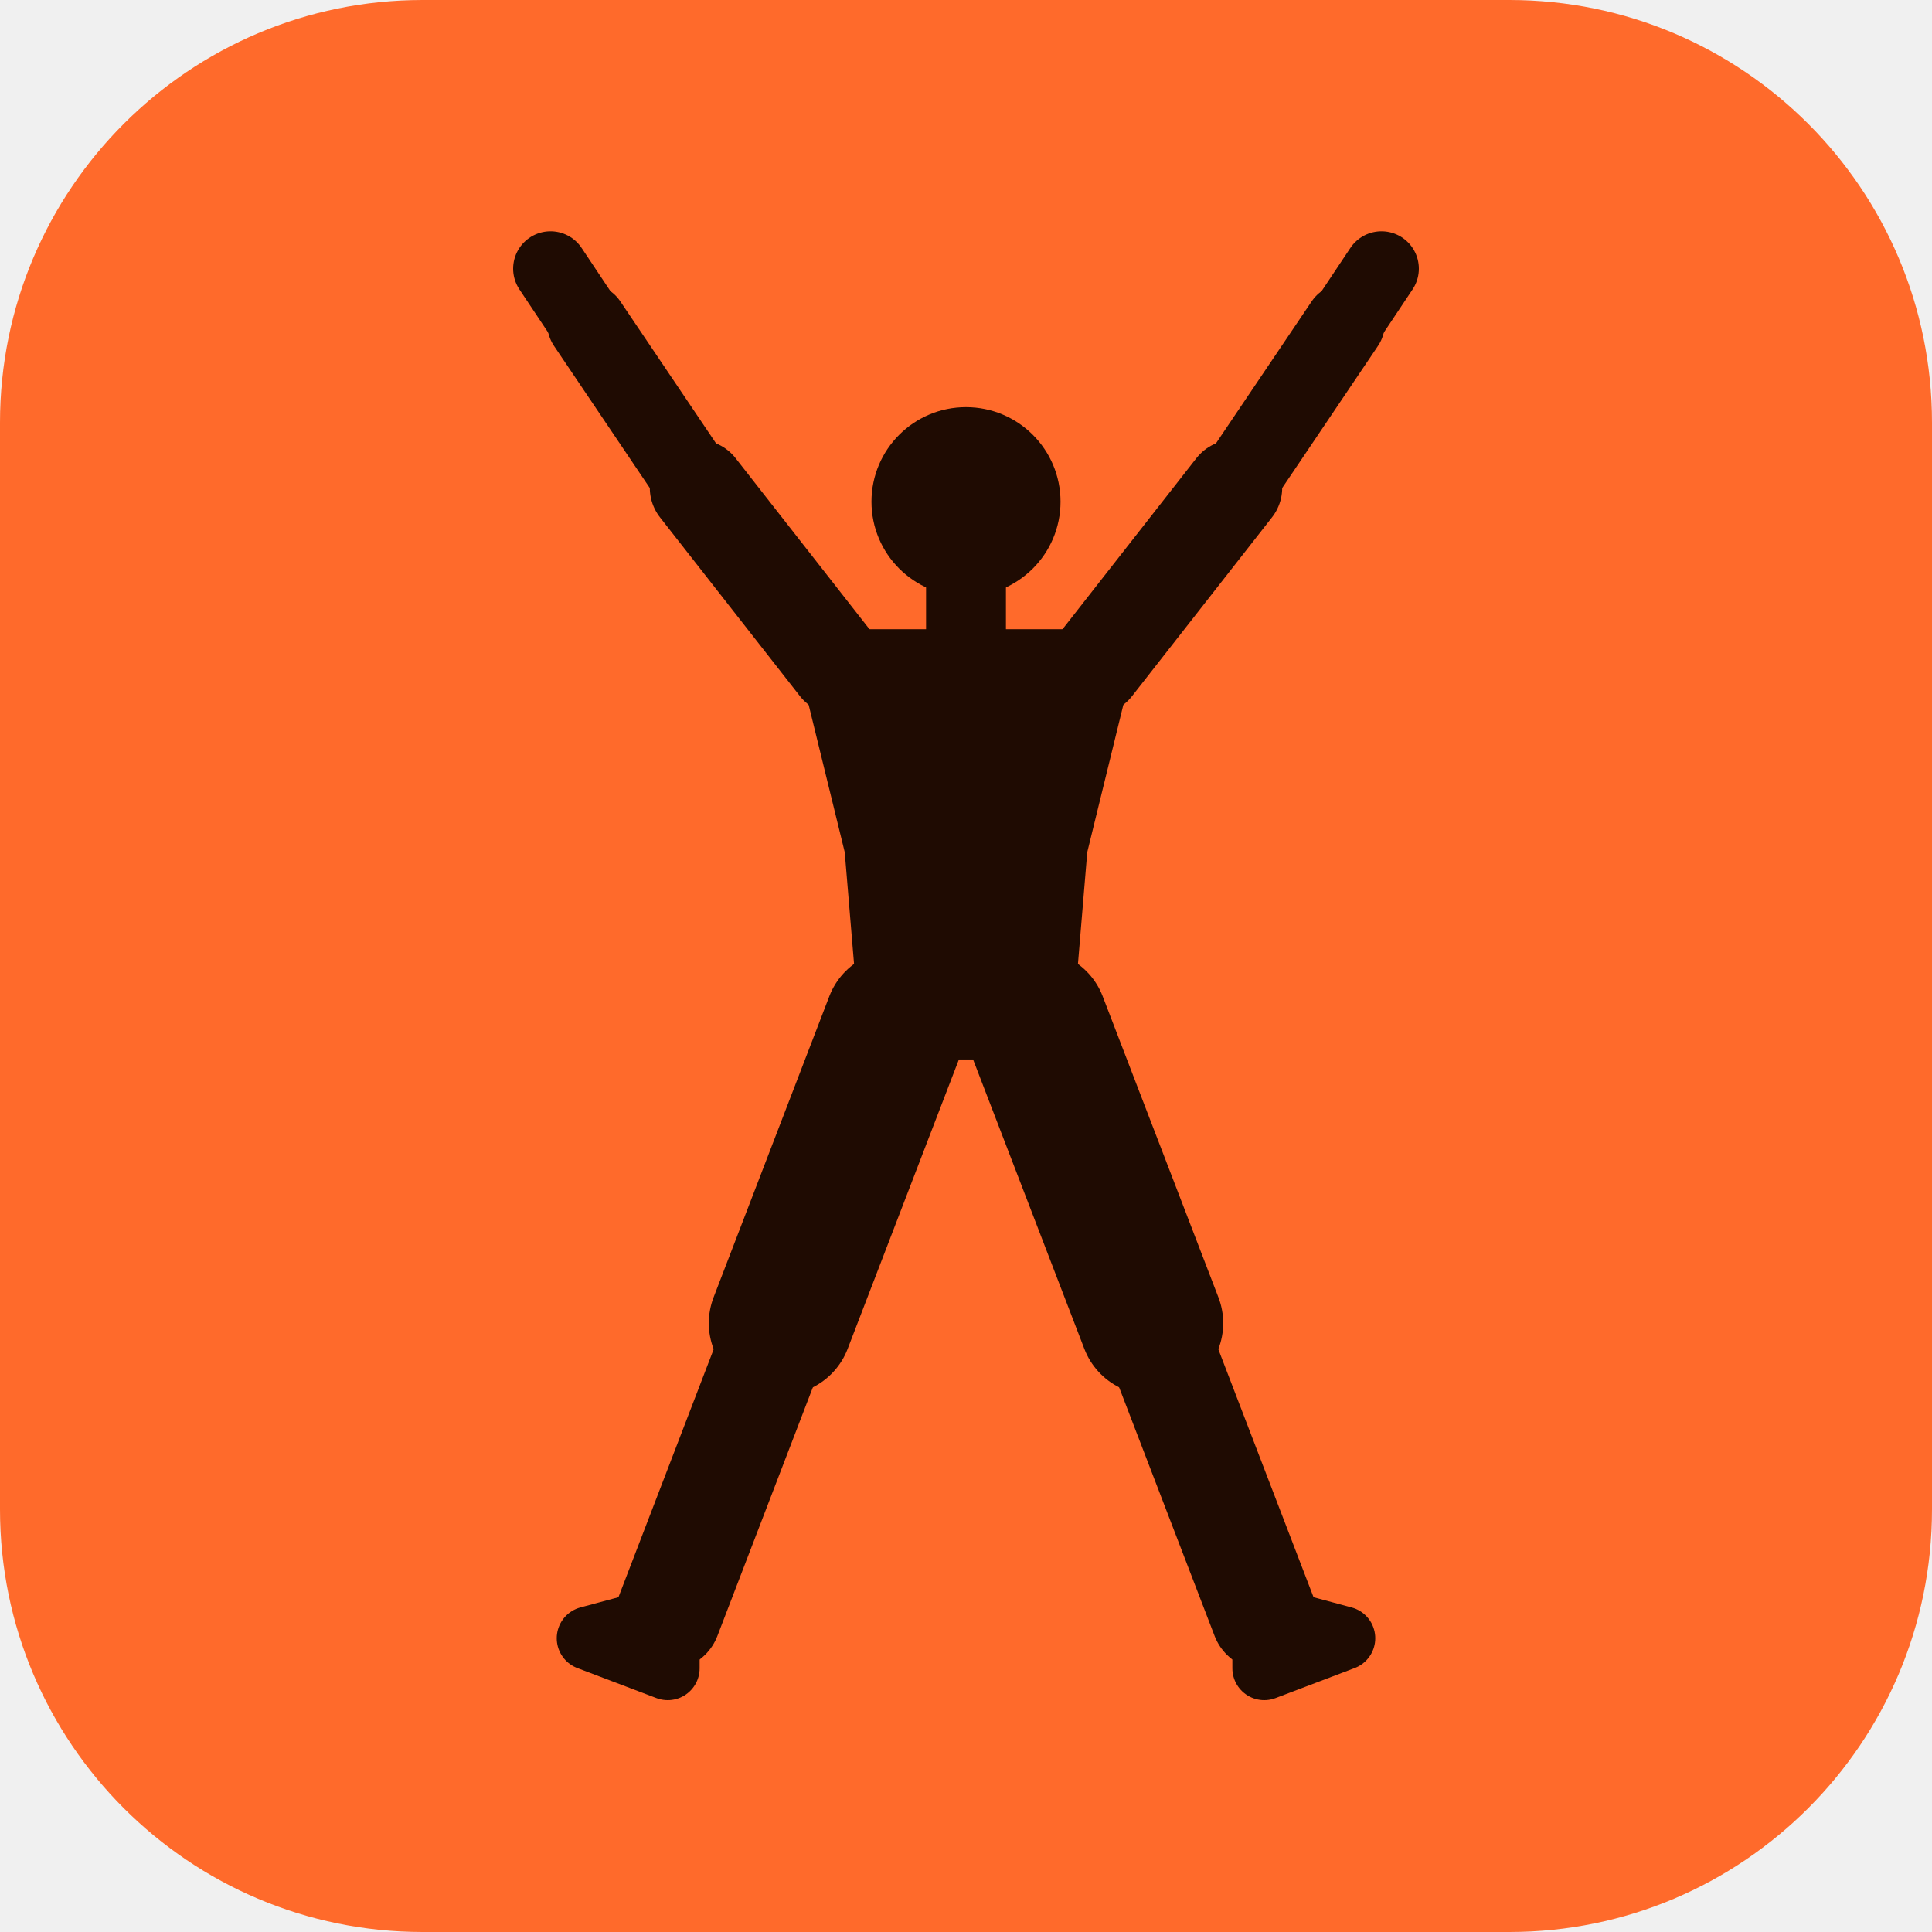
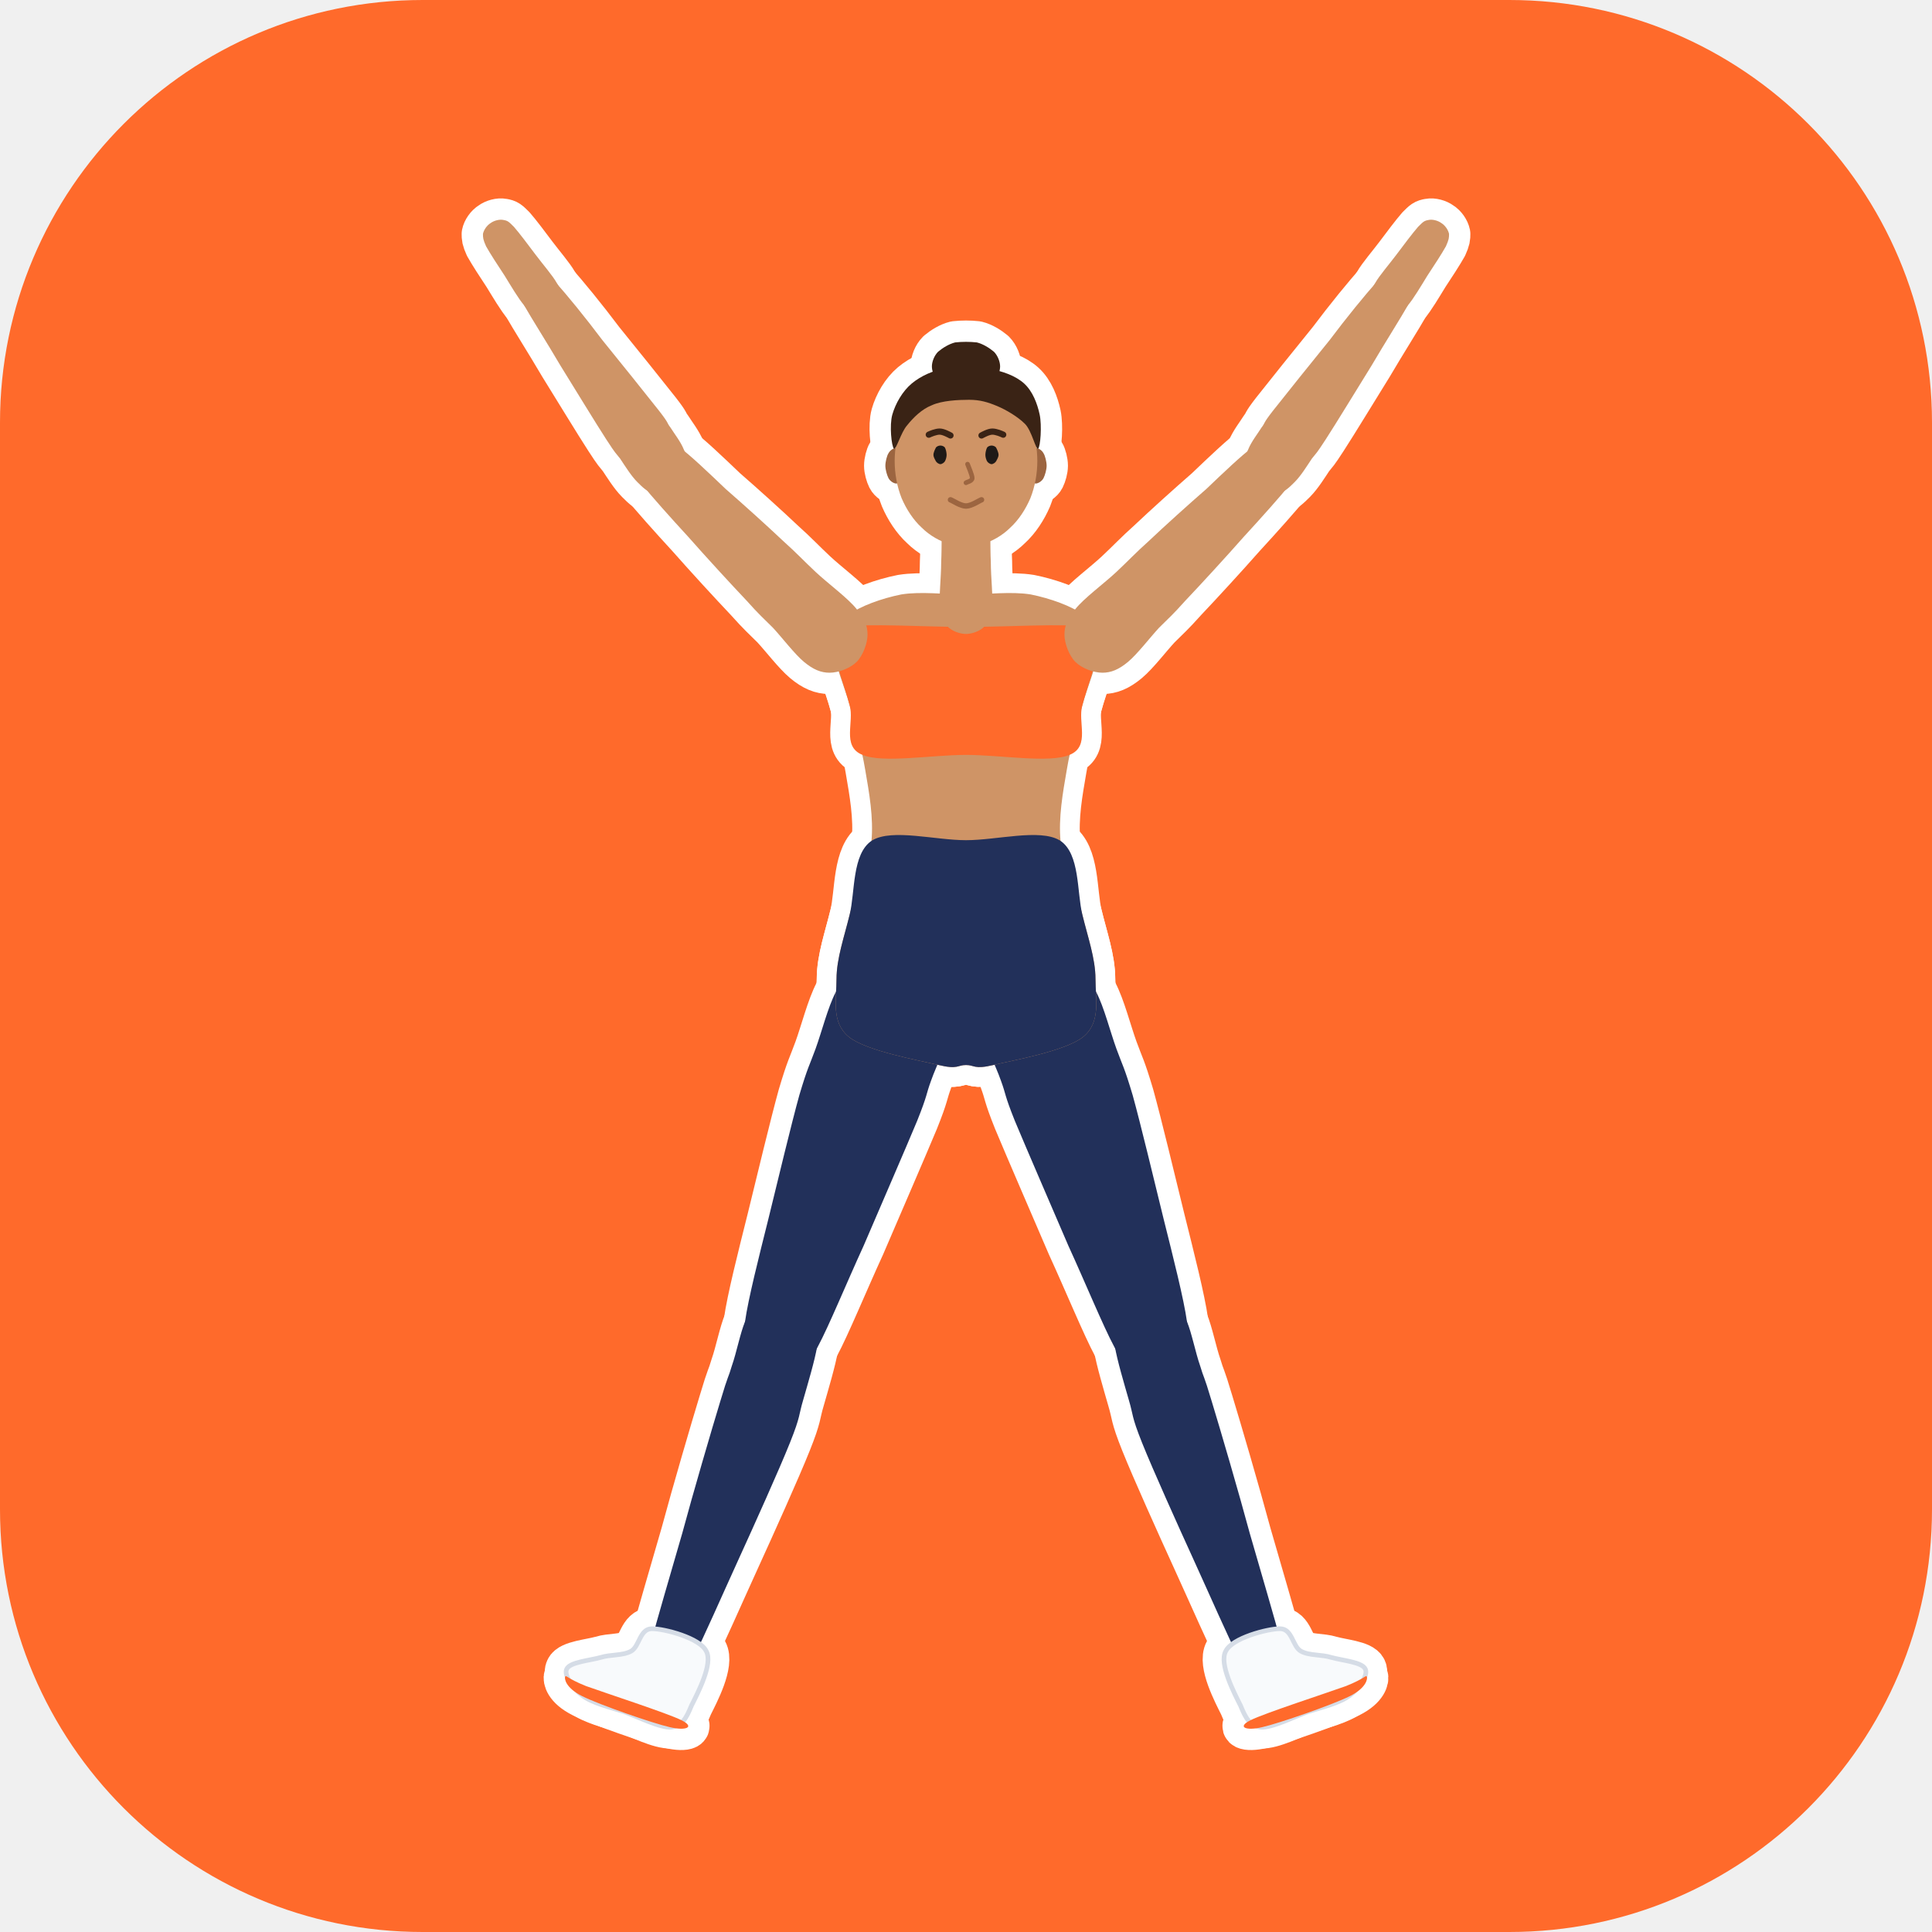
<svg xmlns="http://www.w3.org/2000/svg" width="512" height="512" viewBox="0 0 512 512">
  <rect width="512" height="512" rx="112" fill="#ff6a2b" />
-   <g transform="translate(256 256) scale(194.1955 -194.1955) translate(-1.1102230246251565e-16 -0.9903771)">
-     <line x1="-0.253" y1="0.503" x2="-0.407" y2="0.102" stroke="#1f0b02" stroke-width="0.145" stroke-linecap="round" />
-     <line x1="-0.095" y1="0.914" x2="-0.253" y2="0.503" stroke="#1f0b02" stroke-width="0.196" stroke-linecap="round" />
-     <polygon points="-0.407,0.102 -0.515,0.073 -0.407,0.032" fill="#1f0b02" stroke="#1f0b02" stroke-width="0.087" stroke-linejoin="round" />
-     <line x1="0.253" y1="0.503" x2="0.407" y2="0.102" stroke="#1f0b02" stroke-width="0.145" stroke-linecap="round" />
-     <line x1="0.095" y1="0.914" x2="0.253" y2="0.503" stroke="#1f0b02" stroke-width="0.196" stroke-linecap="round" />
-     <polygon points="0.407,0.102 0.515,0.073 0.407,0.032" fill="#1f0b02" stroke="#1f0b02" stroke-width="0.087" stroke-linejoin="round" />
-     <polygon points="0.095,0.914 0.115,1.154 0.175,1.399 -0.175,1.399 -0.115,1.154 -0.095,0.914" fill="#1f0b02" stroke="#1f0b02" stroke-width="0.102" stroke-linejoin="round" />
-     <polygon points="0.095,0.914 0.095,1.014 -0.095,1.014 -0.095,0.914" fill="#1f0b02" stroke="#1f0b02" stroke-width="0.102" stroke-linejoin="round" />
-     <line x1="-0.175" y1="1.399" x2="-0.366" y2="1.643" stroke="#1f0b02" stroke-width="0.131" stroke-linecap="round" />
-     <line x1="-0.366" y1="1.643" x2="-0.517" y2="1.867" stroke="#1f0b02" stroke-width="0.109" stroke-linecap="round" />
-     <line x1="-0.517" y1="1.867" x2="-0.567" y2="1.942" stroke="#1f0b02" stroke-width="0.102" stroke-linecap="round" />
-     <line x1="0.175" y1="1.399" x2="0.366" y2="1.643" stroke="#1f0b02" stroke-width="0.131" stroke-linecap="round" />
-     <line x1="0.366" y1="1.643" x2="0.517" y2="1.867" stroke="#1f0b02" stroke-width="0.109" stroke-linecap="round" />
-     <line x1="0.517" y1="1.867" x2="0.567" y2="1.942" stroke="#1f0b02" stroke-width="0.102" stroke-linecap="round" />
-     <line x1="0" y1="1.434" x2="0" y2="1.555" stroke="#1f0b02" stroke-width="0.109" stroke-linecap="round" />
-     <circle cx="0" cy="1.624" r="0.129" fill="#1f0b02" />
+   <g transform="translate(256 258) scale(205.473 -205.473) translate(0 -0.973)">
+     <path d="M-0.192 0.492C-0.195 0.474 -0.204 0.444 -0.21 0.423C-0.216 0.403 -0.213 0.403 -0.227 0.368C-0.241 0.333 -0.273 0.262 -0.294 0.216C-0.315 0.17 -0.339 0.115 -0.351 0.092C-0.363 0.069 -0.359 0.079 -0.365 0.075C-0.371 0.072 -0.381 0.072 -0.388 0.074C-0.394 0.076 -0.402 0.083 -0.405 0.089C-0.408 0.095 -0.412 0.084 -0.406 0.111C-0.399 0.138 -0.381 0.199 -0.366 0.251C-0.352 0.303 -0.328 0.385 -0.317 0.421C-0.306 0.458 -0.307 0.45 -0.302 0.467C-0.296 0.484 -0.291 0.51 -0.285 0.524C-0.278 0.538 -0.271 0.547 -0.26 0.552C-0.25 0.557 -0.233 0.558 -0.222 0.554C-0.211 0.551 -0.199 0.539 -0.194 0.529C-0.189 0.519 -0.189 0.51 -0.192 0.492Z" fill="#ffffff" stroke="#ffffff" stroke-width="0.055" stroke-linejoin="round" />
+     <path d="M-0.022 0.899C-0.025 0.879 -0.038 0.855 -0.045 0.835C-0.052 0.816 -0.049 0.818 -0.063 0.783C-0.078 0.747 -0.111 0.671 -0.132 0.622C-0.154 0.574 -0.177 0.518 -0.191 0.492C-0.205 0.465 -0.205 0.468 -0.216 0.463C-0.226 0.458 -0.243 0.457 -0.255 0.461C-0.266 0.465 -0.279 0.476 -0.284 0.487C-0.289 0.497 -0.29 0.496 -0.285 0.524C-0.281 0.553 -0.267 0.608 -0.255 0.656C-0.243 0.705 -0.225 0.78 -0.215 0.816C-0.204 0.853 -0.202 0.854 -0.194 0.876C-0.186 0.898 -0.178 0.93 -0.168 0.949C-0.157 0.969 -0.146 0.985 -0.13 0.993C-0.114 1.001 -0.087 1.003 -0.07 0.997C-0.052 0.991 -0.033 0.973 -0.025 0.957C-0.017 0.941 -0.019 0.919 -0.022 0.899Z" fill="#ffffff" stroke="#ffffff" stroke-width="0.055" stroke-linejoin="round" />
+     <path d="M-0.335 0.099C-0.326 0.083 -0.346 0.045 -0.354 0.029C-0.361 0.012 -0.366 0.003 -0.38 0.001C-0.395 0 -0.422 0.014 -0.441 0.021C-0.46 0.027 -0.482 0.032 -0.495 0.042C-0.507 0.051 -0.519 0.068 -0.515 0.076C-0.511 0.085 -0.485 0.087 -0.471 0.091C-0.458 0.095 -0.443 0.093 -0.432 0.099C-0.421 0.105 -0.421 0.128 -0.405 0.128C-0.389 0.128 -0.343 0.116 -0.335 0.099Z" fill="#ffffff" stroke="#ffffff" stroke-width="0.055" stroke-linejoin="round" />
+     <path d="M-0.367 0.01C-0.349 0.001 -0.361 -0.004 -0.382 0.001C-0.404 0.006 -0.473 0.03 -0.495 0.041C-0.517 0.052 -0.518 0.064 -0.517 0.066C-0.516 0.069 -0.515 0.064 -0.49 0.054C-0.465 0.045 -0.385 0.019 -0.367 0.01Z" fill="#ffffff" stroke="#ffffff" stroke-width="0.055" stroke-linejoin="round" />
+     <path d="M0.285 0.524C0.291 0.51 0.296 0.484 0.302 0.467C0.307 0.45 0.306 0.458 0.317 0.421C0.328 0.385 0.352 0.303 0.366 0.251C0.381 0.199 0.399 0.138 0.406 0.111C0.412 0.084 0.408 0.095 0.405 0.089C0.402 0.083 0.394 0.076 0.388 0.074C0.381 0.072 0.371 0.072 0.365 0.075C0.359 0.079 0.363 0.069 0.351 0.092C0.339 0.115 0.315 0.17 0.294 0.216C0.273 0.262 0.241 0.333 0.227 0.368C0.213 0.403 0.216 0.403 0.21 0.423C0.204 0.444 0.195 0.474 0.192 0.492C0.189 0.51 0.189 0.519 0.194 0.529C0.199 0.539 0.211 0.551 0.222 0.554C0.233 0.558 0.25 0.557 0.26 0.552C0.271 0.547 0.278 0.538 0.285 0.524Z" fill="#ffffff" stroke="#ffffff" stroke-width="0.055" stroke-linejoin="round" />
+     <path d="M0.168 0.949C0.178 0.93 0.186 0.898 0.194 0.876C0.202 0.854 0.204 0.853 0.215 0.816C0.225 0.78 0.243 0.705 0.255 0.656C0.267 0.608 0.281 0.553 0.285 0.524C0.29 0.496 0.289 0.497 0.284 0.487C0.279 0.476 0.266 0.465 0.255 0.461C0.243 0.457 0.226 0.458 0.216 0.463C0.205 0.468 0.205 0.465 0.191 0.492C0.177 0.518 0.154 0.574 0.132 0.622C0.111 0.671 0.078 0.747 0.063 0.783C0.049 0.818 0.052 0.816 0.045 0.835C0.038 0.855 0.025 0.879 0.022 0.899C0.019 0.919 0.017 0.941 0.025 0.957C0.033 0.973 0.052 0.991 0.07 0.997C0.087 1.003 0.114 1.001 0.13 0.993C0.146 0.985 0.157 0.969 0.168 0.949Z" fill="#ffffff" stroke="#ffffff" stroke-width="0.055" stroke-linejoin="round" />
+     <path d="M0.335 0.099C0.326 0.083 0.346 0.045 0.354 0.029C0.361 0.012 0.366 0.003 0.38 0.001C0.395 0 0.422 0.014 0.441 0.021C0.46 0.027 0.482 0.032 0.495 0.042C0.507 0.051 0.519 0.068 0.515 0.076C0.511 0.085 0.485 0.087 0.471 0.091C0.458 0.095 0.443 0.093 0.432 0.099C0.421 0.105 0.421 0.128 0.405 0.128C0.389 0.128 0.343 0.116 0.335 0.099Z" fill="#ffffff" stroke="#ffffff" stroke-width="0.055" stroke-linejoin="round" />
+     <path d="M0.367 0.01C0.349 0.001 0.361 -0.004 0.382 0.001C0.404 0.006 0.473 0.03 0.495 0.041C0.517 0.052 0.518 0.064 0.517 0.066C0.516 0.069 0.515 0.064 0.49 0.054C0.465 0.045 0.385 0.019 0.367 0.01Z" fill="#ffffff" stroke="#ffffff" stroke-width="0.055" stroke-linejoin="round" />
+     <path d="M0 0.857C0.012 0.857 0.01 0.851 0.035 0.857C0.06 0.863 0.128 0.875 0.15 0.893C0.172 0.911 0.165 0.94 0.165 0.966C0.165 0.992 0.155 1.02 0.148 1.049C0.141 1.078 0.123 1.111 0.12 1.143C0.117 1.174 0.123 1.207 0.128 1.236C0.133 1.266 0.141 1.293 0.148 1.319C0.155 1.345 0.168 1.373 0.168 1.392C0.168 1.411 0.164 1.423 0.15 1.434C0.136 1.445 0.108 1.455 0.083 1.46C0.058 1.464 0.028 1.46 0 1.46C-0.028 1.46 -0.058 1.464 -0.083 1.46C-0.108 1.455 -0.136 1.445 -0.15 1.434C-0.164 1.423 -0.168 1.411 -0.168 1.392C-0.168 1.373 -0.155 1.345 -0.148 1.319C-0.141 1.293 -0.133 1.266 -0.128 1.236C-0.123 1.207 -0.117 1.174 -0.12 1.143C-0.123 1.111 -0.141 1.078 -0.148 1.049C-0.155 1.02 -0.165 0.992 -0.165 0.966C-0.165 0.94 -0.172 0.911 -0.15 0.893C-0.128 0.875 -0.06 0.863 -0.035 0.857C-0.01 0.851 -0.012 0.857 0 0.857Z" fill="#ffffff" stroke="#ffffff" stroke-width="0.055" stroke-linejoin="round" />
+     <path d="M0 0.857C0.012 0.857 0.01 0.851 0.035 0.857C0.06 0.863 0.128 0.875 0.15 0.893C0.172 0.911 0.165 0.94 0.165 0.966C0.165 0.992 0.155 1.02 0.148 1.049C0.141 1.078 0.145 1.127 0.12 1.143C0.095 1.158 0.04 1.143 0 1.143C-0.04 1.143 -0.095 1.158 -0.12 1.143C-0.145 1.127 -0.141 1.078 -0.148 1.049C-0.155 1.02 -0.165 0.992 -0.165 0.966C-0.165 0.94 -0.172 0.911 -0.15 0.893C-0.128 0.875 -0.06 0.863 -0.035 0.857C-0.01 0.851 -0.012 0.857 0 0.857Z" fill="#ffffff" stroke="#ffffff" stroke-width="0.055" stroke-linejoin="round" />
+     <path d="M0 1.257C0.044 1.257 0.108 1.246 0.133 1.257C0.158 1.267 0.142 1.297 0.148 1.319C0.154 1.342 0.167 1.376 0.168 1.392C0.17 1.409 0.185 1.414 0.157 1.418C0.129 1.423 0.052 1.418 0 1.418C-0.052 1.418 -0.129 1.423 -0.157 1.418C-0.185 1.414 -0.17 1.409 -0.168 1.392C-0.167 1.376 -0.154 1.342 -0.148 1.319C-0.142 1.297 -0.158 1.267 -0.133 1.257C-0.108 1.246 -0.044 1.257 0 1.257Z" fill="#ffffff" stroke="#ffffff" stroke-width="0.055" stroke-linejoin="round" />
+     <path d="M-0.209 1.375C-0.221 1.385 -0.237 1.406 -0.249 1.419C-0.262 1.432 -0.266 1.435 -0.283 1.454C-0.302 1.474 -0.336 1.511 -0.358 1.536C-0.381 1.561 -0.406 1.589 -0.418 1.604C-0.43 1.619 -0.428 1.62 -0.428 1.628C-0.428 1.636 -0.424 1.647 -0.418 1.652C-0.412 1.658 -0.402 1.663 -0.394 1.663C-0.386 1.663 -0.384 1.663 -0.37 1.652C-0.356 1.642 -0.332 1.619 -0.31 1.598C-0.287 1.578 -0.256 1.55 -0.237 1.532C-0.217 1.514 -0.21 1.506 -0.194 1.491C-0.178 1.476 -0.152 1.457 -0.141 1.443C-0.13 1.429 -0.127 1.421 -0.127 1.41C-0.127 1.399 -0.133 1.383 -0.141 1.375C-0.149 1.367 -0.164 1.361 -0.176 1.361C-0.187 1.361 -0.197 1.365 -0.209 1.375Z" fill="#ffffff" stroke="#ffffff" stroke-width="0.055" stroke-linejoin="round" />
+     <path d="M-0.424 1.607C-0.432 1.615 -0.44 1.628 -0.446 1.637C-0.453 1.646 -0.451 1.642 -0.464 1.662C-0.477 1.682 -0.505 1.728 -0.523 1.757C-0.54 1.786 -0.561 1.819 -0.57 1.835C-0.578 1.851 -0.575 1.848 -0.574 1.853C-0.573 1.859 -0.568 1.867 -0.563 1.87C-0.558 1.873 -0.55 1.875 -0.544 1.874C-0.539 1.873 -0.541 1.878 -0.529 1.864C-0.516 1.85 -0.49 1.818 -0.469 1.79C-0.447 1.763 -0.411 1.718 -0.396 1.699C-0.382 1.681 -0.387 1.685 -0.381 1.677C-0.376 1.669 -0.368 1.659 -0.364 1.649C-0.36 1.64 -0.356 1.631 -0.357 1.622C-0.359 1.614 -0.366 1.603 -0.373 1.598C-0.38 1.593 -0.393 1.59 -0.401 1.592C-0.41 1.593 -0.417 1.6 -0.424 1.607Z" fill="#ffffff" stroke="#ffffff" stroke-width="0.055" stroke-linejoin="round" />
+     <path d="M-0.57 1.835C-0.577 1.843 -0.587 1.86 -0.595 1.873C-0.603 1.885 -0.614 1.902 -0.619 1.911C-0.623 1.92 -0.623 1.922 -0.623 1.927C-0.622 1.932 -0.618 1.938 -0.613 1.941C-0.609 1.944 -0.602 1.946 -0.597 1.945C-0.591 1.944 -0.59 1.943 -0.583 1.936C-0.576 1.928 -0.564 1.912 -0.555 1.9C-0.546 1.888 -0.533 1.873 -0.528 1.864C-0.522 1.855 -0.522 1.851 -0.523 1.845C-0.524 1.839 -0.529 1.832 -0.534 1.828C-0.539 1.825 -0.548 1.823 -0.554 1.824C-0.56 1.825 -0.564 1.827 -0.57 1.835Z" fill="#ffffff" stroke="#ffffff" stroke-width="0.055" stroke-linejoin="round" />
+     <path d="M0.141 1.443C0.152 1.457 0.178 1.476 0.194 1.491C0.21 1.506 0.217 1.514 0.237 1.532C0.256 1.55 0.287 1.578 0.31 1.598C0.332 1.619 0.356 1.642 0.37 1.652C0.384 1.663 0.386 1.663 0.394 1.663C0.402 1.663 0.412 1.658 0.418 1.652C0.424 1.647 0.428 1.636 0.428 1.628C0.428 1.62 0.43 1.619 0.418 1.604C0.406 1.589 0.381 1.561 0.358 1.536C0.336 1.511 0.302 1.474 0.283 1.454C0.266 1.435 0.262 1.432 0.249 1.419C0.237 1.406 0.221 1.385 0.209 1.375C0.197 1.365 0.187 1.361 0.176 1.361C0.164 1.361 0.149 1.367 0.141 1.375C0.133 1.383 0.127 1.399 0.127 1.41C0.127 1.421 0.13 1.429 0.141 1.443Z" fill="#ffffff" stroke="#ffffff" stroke-width="0.055" stroke-linejoin="round" />
+     <path d="M0.364 1.649C0.368 1.659 0.376 1.669 0.381 1.677C0.387 1.685 0.382 1.681 0.396 1.699C0.411 1.718 0.447 1.763 0.469 1.79C0.49 1.818 0.516 1.85 0.529 1.864C0.541 1.878 0.539 1.873 0.544 1.874C0.55 1.875 0.558 1.873 0.563 1.87C0.568 1.867 0.573 1.859 0.574 1.853C0.575 1.848 0.578 1.851 0.57 1.835C0.561 1.819 0.54 1.786 0.523 1.757C0.505 1.728 0.477 1.682 0.464 1.662C0.451 1.642 0.453 1.646 0.446 1.637C0.44 1.628 0.432 1.615 0.424 1.607C0.417 1.6 0.41 1.593 0.401 1.592C0.393 1.59 0.38 1.593 0.373 1.598C0.366 1.603 0.359 1.614 0.357 1.622C0.356 1.631 0.36 1.64 0.364 1.649Z" fill="#ffffff" stroke="#ffffff" stroke-width="0.055" stroke-linejoin="round" />
+     <path d="M0.528 1.864C0.533 1.873 0.546 1.888 0.555 1.9C0.564 1.912 0.576 1.928 0.583 1.936C0.59 1.943 0.591 1.944 0.597 1.945C0.602 1.946 0.609 1.944 0.613 1.941C0.618 1.938 0.622 1.932 0.623 1.927C0.623 1.922 0.623 1.92 0.619 1.911C0.614 1.902 0.603 1.885 0.595 1.873C0.587 1.86 0.577 1.843 0.57 1.835C0.564 1.827 0.56 1.825 0.554 1.824C0.548 1.823 0.539 1.825 0.534 1.828C0.529 1.832 0.524 1.839 0.523 1.845C0.522 1.851 0.522 1.855 0.528 1.864Z" fill="#ffffff" stroke="#ffffff" stroke-width="0.055" stroke-linejoin="round" />
+     <path d="M-0.034 1.444C-0.035 1.458 -0.032 1.484 -0.032 1.504C-0.031 1.524 -0.032 1.551 -0.03 1.564C-0.028 1.578 -0.027 1.58 -0.022 1.585C-0.017 1.59 -0.007 1.594 0 1.594C0.007 1.594 0.017 1.59 0.022 1.585C0.027 1.58 0.028 1.578 0.03 1.564C0.032 1.551 0.031 1.524 0.032 1.504C0.032 1.484 0.035 1.458 0.034 1.444C0.032 1.43 0.03 1.426 0.024 1.421C0.019 1.415 0.008 1.411 0 1.411C-0.008 1.411 -0.019 1.415 -0.024 1.421C-0.03 1.426 -0.032 1.43 -0.034 1.444Z" fill="#ffffff" stroke="#ffffff" stroke-width="0.055" stroke-linejoin="round" />
+     <path d="M0.104 1.628C0.104 1.633 0.102 1.641 0.1 1.644C0.098 1.648 0.093 1.651 0.09 1.651C0.087 1.651 0.082 1.648 0.08 1.644C0.078 1.641 0.076 1.633 0.076 1.628C0.076 1.623 0.078 1.616 0.08 1.612C0.082 1.608 0.087 1.605 0.09 1.605C0.093 1.605 0.098 1.608 0.1 1.612C0.102 1.616 0.104 1.623 0.104 1.628Z" fill="#ffffff" stroke="#ffffff" stroke-width="0.055" stroke-linejoin="round" />
+     <path d="M-0.076 1.628C-0.076 1.633 -0.078 1.641 -0.08 1.644C-0.082 1.648 -0.087 1.651 -0.09 1.651C-0.093 1.651 -0.098 1.648 -0.1 1.644C-0.102 1.641 -0.104 1.633 -0.104 1.628C-0.104 1.623 -0.102 1.616 -0.1 1.612C-0.098 1.608 -0.093 1.605 -0.09 1.605C-0.087 1.605 -0.082 1.608 -0.08 1.612C-0.078 1.616 -0.076 1.623 -0.076 1.628Z" fill="#ffffff" stroke="#ffffff" stroke-width="0.055" stroke-linejoin="round" />
+     <path d="M0.044 1.756C0.044 1.762 0.041 1.77 0.036 1.775C0.03 1.78 0.022 1.785 0.014 1.787C0.005 1.788 -0.005 1.788 -0.014 1.787C-0.022 1.785 -0.03 1.78 -0.036 1.775C-0.041 1.77 -0.044 1.762 -0.044 1.756C-0.044 1.75 -0.041 1.742 -0.036 1.737C-0.03 1.732 -0.022 1.728 -0.014 1.726C-0.005 1.724 0.005 1.724 0.014 1.726C0.022 1.728 0.03 1.732 0.036 1.737C0.041 1.742 0.044 1.75 0.044 1.756Z" fill="#ffffff" stroke="#ffffff" stroke-width="0.055" stroke-linejoin="round" />
+     <path d="M0.092 1.634C0.092 1.65 0.089 1.667 0.083 1.682C0.077 1.696 0.068 1.71 0.057 1.72C0.047 1.73 0.033 1.738 0.021 1.741C0.007 1.745 -0.007 1.745 -0.021 1.741C-0.033 1.738 -0.047 1.73 -0.057 1.72C-0.068 1.71 -0.077 1.696 -0.083 1.682C-0.089 1.667 -0.092 1.65 -0.092 1.634C-0.092 1.618 -0.089 1.601 -0.083 1.586C-0.077 1.572 -0.068 1.558 -0.057 1.548C-0.047 1.538 -0.033 1.53 -0.021 1.527C-0.007 1.523 0.007 1.523 0.021 1.527C0.033 1.53 0.047 1.538 0.057 1.548C0.068 1.558 0.077 1.572 0.083 1.586C0.089 1.601 0.092 1.618 0.092 1.634Z" fill="#ffffff" stroke="#ffffff" stroke-width="0.055" stroke-linejoin="round" />
+     <path d="M-0.093 1.65C-0.096 1.653 -0.099 1.68 -0.095 1.694C-0.091 1.708 -0.082 1.724 -0.07 1.734C-0.058 1.744 -0.042 1.751 -0.025 1.754C-0.008 1.757 0.013 1.756 0.03 1.753C0.047 1.75 0.064 1.744 0.075 1.734C0.086 1.724 0.092 1.708 0.095 1.694C0.098 1.68 0.096 1.652 0.093 1.65C0.09 1.648 0.085 1.673 0.076 1.682C0.067 1.691 0.052 1.7 0.04 1.705C0.028 1.71 0.018 1.713 0.004 1.713C-0.01 1.713 -0.031 1.712 -0.044 1.706C-0.057 1.701 -0.068 1.69 -0.076 1.68C-0.084 1.671 -0.09 1.648 -0.093 1.65Z" fill="#ffffff" stroke="#ffffff" stroke-width="0.055" stroke-linejoin="round" />
+     <path d="M0.042 1.642C0.042 1.645 0.04 1.649 0.039 1.651C0.038 1.653 0.035 1.654 0.033 1.654C0.031 1.654 0.028 1.653 0.027 1.651C0.026 1.649 0.025 1.645 0.025 1.642C0.025 1.639 0.026 1.636 0.027 1.634C0.028 1.632 0.031 1.63 0.033 1.63C0.035 1.63 0.038 1.632 0.039 1.634C0.04 1.636 0.042 1.639 0.042 1.642Z" fill="#ffffff" stroke="#ffffff" stroke-width="0.055" stroke-linejoin="round" />
+     <path d="M-0.025 1.642C-0.025 1.645 -0.026 1.649 -0.027 1.651C-0.028 1.653 -0.031 1.654 -0.033 1.654C-0.035 1.654 -0.038 1.653 -0.039 1.651C-0.04 1.649 -0.042 1.645 -0.042 1.642C-0.042 1.639 -0.04 1.636 -0.039 1.634C-0.038 1.632 -0.035 1.63 -0.033 1.63C-0.031 1.63 -0.028 1.632 -0.027 1.634C-0.026 1.636 -0.025 1.639 -0.025 1.642Z" fill="#ffffff" stroke="#ffffff" stroke-width="0.055" stroke-linejoin="round" />
+     <path d="M0.02 1.667C0.022 1.668 0.029 1.672 0.034 1.672C0.039 1.672 0.046 1.669 0.048 1.668" fill="none" stroke="#ffffff" stroke-width="0.063" stroke-linejoin="round" stroke-linecap="round" />
+     <path d="M-0.02 1.667C-0.022 1.668 -0.029 1.672 -0.034 1.672C-0.039 1.672 -0.046 1.669 -0.048 1.668" fill="none" stroke="#ffffff" stroke-width="0.063" stroke-linejoin="round" stroke-linecap="round" />
+     <path d="M0.002 1.63C0.003 1.627 0.008 1.616 0.008 1.612C0.008 1.608 0.001 1.607 0 1.606" fill="none" stroke="#ffffff" stroke-width="0.061" stroke-linejoin="round" stroke-linecap="round" />
+     <path d="M-0.02 1.584C-0.017 1.583 -0.007 1.576 0 1.576C0.007 1.576 0.017 1.583 0.02 1.584" fill="none" stroke="#ffffff" stroke-width="0.062" stroke-linejoin="round" stroke-linecap="round" />
+     <path d="M-0.192 0.492C-0.195 0.474 -0.204 0.444 -0.21 0.423C-0.216 0.403 -0.213 0.403 -0.227 0.368C-0.241 0.333 -0.273 0.262 -0.294 0.216C-0.315 0.17 -0.339 0.115 -0.351 0.092C-0.363 0.069 -0.359 0.079 -0.365 0.075C-0.371 0.072 -0.381 0.072 -0.388 0.074C-0.394 0.076 -0.402 0.083 -0.405 0.089C-0.408 0.095 -0.412 0.084 -0.406 0.111C-0.399 0.138 -0.381 0.199 -0.366 0.251C-0.352 0.303 -0.328 0.385 -0.317 0.421C-0.306 0.458 -0.307 0.45 -0.302 0.467C-0.296 0.484 -0.291 0.51 -0.285 0.524C-0.278 0.538 -0.271 0.547 -0.26 0.552C-0.25 0.557 -0.233 0.558 -0.222 0.554C-0.211 0.551 -0.199 0.539 -0.194 0.529C-0.189 0.519 -0.189 0.51 -0.192 0.492Z" fill="#22305a" />
+     <path d="M-0.022 0.899C-0.025 0.879 -0.038 0.855 -0.045 0.835C-0.052 0.816 -0.049 0.818 -0.063 0.783C-0.078 0.747 -0.111 0.671 -0.132 0.622C-0.154 0.574 -0.177 0.518 -0.191 0.492C-0.205 0.465 -0.205 0.468 -0.216 0.463C-0.226 0.458 -0.243 0.457 -0.255 0.461C-0.266 0.465 -0.279 0.476 -0.284 0.487C-0.289 0.497 -0.29 0.496 -0.285 0.524C-0.281 0.553 -0.267 0.608 -0.255 0.656C-0.243 0.705 -0.225 0.78 -0.215 0.816C-0.204 0.853 -0.202 0.854 -0.194 0.876C-0.186 0.898 -0.178 0.93 -0.168 0.949C-0.157 0.969 -0.146 0.985 -0.13 0.993C-0.114 1.001 -0.087 1.003 -0.07 0.997C-0.052 0.991 -0.033 0.973 -0.025 0.957C-0.017 0.941 -0.019 0.919 -0.022 0.899Z" fill="#22305a" />
+     <path d="M-0.335 0.099C-0.326 0.083 -0.346 0.045 -0.354 0.029C-0.361 0.012 -0.366 0.003 -0.38 0.001C-0.395 0 -0.422 0.014 -0.441 0.021C-0.46 0.027 -0.482 0.032 -0.495 0.042C-0.507 0.051 -0.519 0.068 -0.515 0.076C-0.511 0.085 -0.485 0.087 -0.471 0.091C-0.458 0.095 -0.443 0.093 -0.432 0.099C-0.421 0.105 -0.421 0.128 -0.405 0.128C-0.389 0.128 -0.343 0.116 -0.335 0.099Z" fill="#f8fafc" stroke="#d5dce6" stroke-width="0.006" stroke-linejoin="round" stroke-linecap="round" />
+     <path d="M-0.367 0.01C-0.349 0.001 -0.361 -0.004 -0.382 0.001C-0.404 0.006 -0.473 0.03 -0.495 0.041C-0.517 0.052 -0.518 0.064 -0.517 0.066C-0.516 0.069 -0.515 0.064 -0.49 0.054C-0.465 0.045 -0.385 0.019 -0.367 0.01Z" fill="#ff6a2b" />
+     <path d="M0.285 0.524C0.291 0.51 0.296 0.484 0.302 0.467C0.307 0.45 0.306 0.458 0.317 0.421C0.328 0.385 0.352 0.303 0.366 0.251C0.381 0.199 0.399 0.138 0.406 0.111C0.412 0.084 0.408 0.095 0.405 0.089C0.402 0.083 0.394 0.076 0.388 0.074C0.381 0.072 0.371 0.072 0.365 0.075C0.359 0.079 0.363 0.069 0.351 0.092C0.339 0.115 0.315 0.17 0.294 0.216C0.273 0.262 0.241 0.333 0.227 0.368C0.213 0.403 0.216 0.403 0.21 0.423C0.204 0.444 0.195 0.474 0.192 0.492C0.189 0.51 0.189 0.519 0.194 0.529C0.199 0.539 0.211 0.551 0.222 0.554C0.233 0.558 0.25 0.557 0.26 0.552C0.271 0.547 0.278 0.538 0.285 0.524Z" fill="#22305a" />
+     <path d="M0.168 0.949C0.178 0.93 0.186 0.898 0.194 0.876C0.202 0.854 0.204 0.853 0.215 0.816C0.225 0.78 0.243 0.705 0.255 0.656C0.267 0.608 0.281 0.553 0.285 0.524C0.29 0.496 0.289 0.497 0.284 0.487C0.279 0.476 0.266 0.465 0.255 0.461C0.243 0.457 0.226 0.458 0.216 0.463C0.205 0.468 0.205 0.465 0.191 0.492C0.177 0.518 0.154 0.574 0.132 0.622C0.111 0.671 0.078 0.747 0.063 0.783C0.049 0.818 0.052 0.816 0.045 0.835C0.038 0.855 0.025 0.879 0.022 0.899C0.019 0.919 0.017 0.941 0.025 0.957C0.033 0.973 0.052 0.991 0.07 0.997C0.087 1.003 0.114 1.001 0.13 0.993C0.146 0.985 0.157 0.969 0.168 0.949Z" fill="#22305a" />
+     <path d="M0.335 0.099C0.326 0.083 0.346 0.045 0.354 0.029C0.361 0.012 0.366 0.003 0.38 0.001C0.395 0 0.422 0.014 0.441 0.021C0.46 0.027 0.482 0.032 0.495 0.042C0.507 0.051 0.519 0.068 0.515 0.076C0.511 0.085 0.485 0.087 0.471 0.091C0.458 0.095 0.443 0.093 0.432 0.099C0.421 0.105 0.421 0.128 0.405 0.128C0.389 0.128 0.343 0.116 0.335 0.099Z" fill="#f8fafc" stroke="#d5dce6" stroke-width="0.006" stroke-linejoin="round" stroke-linecap="round" />
+     <path d="M0.367 0.01C0.349 0.001 0.361 -0.004 0.382 0.001C0.404 0.006 0.473 0.03 0.495 0.041C0.517 0.052 0.518 0.064 0.517 0.066C0.516 0.069 0.515 0.064 0.49 0.054C0.465 0.045 0.385 0.019 0.367 0.01Z" fill="#ff6a2b" />
+     <path d="M0 0.857C0.012 0.857 0.01 0.851 0.035 0.857C0.06 0.863 0.128 0.875 0.15 0.893C0.172 0.911 0.165 0.94 0.165 0.966C0.165 0.992 0.155 1.02 0.148 1.049C0.141 1.078 0.123 1.111 0.12 1.143C0.117 1.174 0.123 1.207 0.128 1.236C0.133 1.266 0.141 1.293 0.148 1.319C0.155 1.345 0.168 1.373 0.168 1.392C0.168 1.411 0.164 1.423 0.15 1.434C0.136 1.445 0.108 1.455 0.083 1.46C0.058 1.464 0.028 1.46 0 1.46C-0.028 1.46 -0.058 1.464 -0.083 1.46C-0.108 1.455 -0.136 1.445 -0.15 1.434C-0.164 1.423 -0.168 1.411 -0.168 1.392C-0.168 1.373 -0.155 1.345 -0.148 1.319C-0.141 1.293 -0.133 1.266 -0.128 1.236C-0.123 1.207 -0.117 1.174 -0.12 1.143C-0.123 1.111 -0.141 1.078 -0.148 1.049C-0.155 1.02 -0.165 0.992 -0.165 0.966C-0.165 0.94 -0.172 0.911 -0.15 0.893C-0.128 0.875 -0.06 0.863 -0.035 0.857C-0.01 0.851 -0.012 0.857 0 0.857Z" fill="#cf9466" stroke="#cf9466" stroke-width="0.004" stroke-linejoin="round" stroke-linecap="round" />
+     <path d="M0 0.857C0.012 0.857 0.01 0.851 0.035 0.857C0.06 0.863 0.128 0.875 0.15 0.893C0.172 0.911 0.165 0.94 0.165 0.966C0.165 0.992 0.155 1.02 0.148 1.049C0.141 1.078 0.145 1.127 0.12 1.143C0.095 1.158 0.04 1.143 0 1.143C-0.04 1.143 -0.095 1.158 -0.12 1.143C-0.145 1.127 -0.141 1.078 -0.148 1.049C-0.155 1.02 -0.165 0.992 -0.165 0.966C-0.165 0.94 -0.172 0.911 -0.15 0.893C-0.128 0.875 -0.06 0.863 -0.035 0.857C-0.01 0.851 -0.012 0.857 0 0.857Z" fill="#22305a" stroke="#22305a" stroke-width="0.004" stroke-linejoin="round" stroke-linecap="round" />
+     <path d="M0 1.257C0.044 1.257 0.108 1.246 0.133 1.257C0.158 1.267 0.142 1.297 0.148 1.319C0.154 1.342 0.167 1.376 0.168 1.392C0.17 1.409 0.185 1.414 0.157 1.418C0.129 1.423 0.052 1.418 0 1.418C-0.052 1.418 -0.129 1.423 -0.157 1.418C-0.185 1.414 -0.17 1.409 -0.168 1.392C-0.167 1.376 -0.154 1.342 -0.148 1.319C-0.142 1.297 -0.158 1.267 -0.133 1.257C-0.108 1.246 -0.044 1.257 0 1.257Z" fill="#ff6a2b" stroke="#ff6a2b" stroke-width="0.004" stroke-linejoin="round" stroke-linecap="round" />
+     <path d="M-0.209 1.375C-0.221 1.385 -0.237 1.406 -0.249 1.419C-0.262 1.432 -0.266 1.435 -0.283 1.454C-0.302 1.474 -0.336 1.511 -0.358 1.536C-0.381 1.561 -0.406 1.589 -0.418 1.604C-0.43 1.619 -0.428 1.62 -0.428 1.628C-0.428 1.636 -0.424 1.647 -0.418 1.652C-0.412 1.658 -0.402 1.663 -0.394 1.663C-0.386 1.663 -0.384 1.663 -0.37 1.652C-0.356 1.642 -0.332 1.619 -0.31 1.598C-0.287 1.578 -0.256 1.55 -0.237 1.532C-0.217 1.514 -0.21 1.506 -0.194 1.491C-0.178 1.476 -0.152 1.457 -0.141 1.443C-0.13 1.429 -0.127 1.421 -0.127 1.41C-0.127 1.399 -0.133 1.383 -0.141 1.375C-0.149 1.367 -0.164 1.361 -0.176 1.361C-0.187 1.361 -0.197 1.365 -0.209 1.375Z" fill="#cf9466" />
+     <path d="M-0.424 1.607C-0.432 1.615 -0.44 1.628 -0.446 1.637C-0.453 1.646 -0.451 1.642 -0.464 1.662C-0.477 1.682 -0.505 1.728 -0.523 1.757C-0.54 1.786 -0.561 1.819 -0.57 1.835C-0.578 1.851 -0.575 1.848 -0.574 1.853C-0.573 1.859 -0.568 1.867 -0.563 1.87C-0.558 1.873 -0.55 1.875 -0.544 1.874C-0.539 1.873 -0.541 1.878 -0.529 1.864C-0.516 1.85 -0.49 1.818 -0.469 1.79C-0.447 1.763 -0.411 1.718 -0.396 1.699C-0.382 1.681 -0.387 1.685 -0.381 1.677C-0.376 1.669 -0.368 1.659 -0.364 1.649C-0.36 1.64 -0.356 1.631 -0.357 1.622C-0.359 1.614 -0.366 1.603 -0.373 1.598C-0.38 1.593 -0.393 1.59 -0.401 1.592C-0.41 1.593 -0.417 1.6 -0.424 1.607Z" fill="#cf9466" />
+     <path d="M-0.57 1.835C-0.577 1.843 -0.587 1.86 -0.595 1.873C-0.603 1.885 -0.614 1.902 -0.619 1.911C-0.623 1.92 -0.623 1.922 -0.623 1.927C-0.622 1.932 -0.618 1.938 -0.613 1.941C-0.609 1.944 -0.602 1.946 -0.597 1.945C-0.591 1.944 -0.59 1.943 -0.583 1.936C-0.576 1.928 -0.564 1.912 -0.555 1.9C-0.546 1.888 -0.533 1.873 -0.528 1.864C-0.522 1.855 -0.522 1.851 -0.523 1.845C-0.524 1.839 -0.529 1.832 -0.534 1.828C-0.539 1.825 -0.548 1.823 -0.554 1.824C-0.56 1.825 -0.564 1.827 -0.57 1.835Z" fill="#cf9466" />
+     <path d="M0.141 1.443C0.152 1.457 0.178 1.476 0.194 1.491C0.21 1.506 0.217 1.514 0.237 1.532C0.256 1.55 0.287 1.578 0.31 1.598C0.332 1.619 0.356 1.642 0.37 1.652C0.384 1.663 0.386 1.663 0.394 1.663C0.402 1.663 0.412 1.658 0.418 1.652C0.424 1.647 0.428 1.636 0.428 1.628C0.428 1.62 0.43 1.619 0.418 1.604C0.406 1.589 0.381 1.561 0.358 1.536C0.336 1.511 0.302 1.474 0.283 1.454C0.266 1.435 0.262 1.432 0.249 1.419C0.237 1.406 0.221 1.385 0.209 1.375C0.197 1.365 0.187 1.361 0.176 1.361C0.164 1.361 0.149 1.367 0.141 1.375C0.133 1.383 0.127 1.399 0.127 1.41C0.127 1.421 0.13 1.429 0.141 1.443Z" fill="#cf9466" />
+     <path d="M0.364 1.649C0.368 1.659 0.376 1.669 0.381 1.677C0.387 1.685 0.382 1.681 0.396 1.699C0.411 1.718 0.447 1.763 0.469 1.79C0.49 1.818 0.516 1.85 0.529 1.864C0.541 1.878 0.539 1.873 0.544 1.874C0.55 1.875 0.558 1.873 0.563 1.87C0.568 1.867 0.573 1.859 0.574 1.853C0.575 1.848 0.578 1.851 0.57 1.835C0.561 1.819 0.54 1.786 0.523 1.757C0.505 1.728 0.477 1.682 0.464 1.662C0.451 1.642 0.453 1.646 0.446 1.637C0.44 1.628 0.432 1.615 0.424 1.607C0.417 1.6 0.41 1.593 0.401 1.592C0.393 1.59 0.38 1.593 0.373 1.598C0.366 1.603 0.359 1.614 0.357 1.622C0.356 1.631 0.36 1.64 0.364 1.649Z" fill="#cf9466" />
+     <path d="M0.528 1.864C0.533 1.873 0.546 1.888 0.555 1.9C0.564 1.912 0.576 1.928 0.583 1.936C0.59 1.943 0.591 1.944 0.597 1.945C0.602 1.946 0.609 1.944 0.613 1.941C0.618 1.938 0.622 1.932 0.623 1.927C0.623 1.922 0.623 1.92 0.619 1.911C0.614 1.902 0.603 1.885 0.595 1.873C0.587 1.86 0.577 1.843 0.57 1.835C0.564 1.827 0.56 1.825 0.554 1.824C0.548 1.823 0.539 1.825 0.534 1.828C0.529 1.832 0.524 1.839 0.523 1.845C0.522 1.851 0.522 1.855 0.528 1.864Z" fill="#cf9466" />
+     <path d="M-0.034 1.444C-0.035 1.458 -0.032 1.484 -0.032 1.504C-0.031 1.524 -0.032 1.551 -0.03 1.564C-0.028 1.578 -0.027 1.58 -0.022 1.585C-0.017 1.59 -0.007 1.594 0 1.594C0.007 1.594 0.017 1.59 0.022 1.585C0.027 1.58 0.028 1.578 0.03 1.564C0.032 1.551 0.031 1.524 0.032 1.504C0.032 1.484 0.035 1.458 0.034 1.444C0.032 1.43 0.03 1.426 0.024 1.421C0.019 1.415 0.008 1.411 0 1.411C-0.008 1.411 -0.019 1.415 -0.024 1.421C-0.03 1.426 -0.032 1.43 -0.034 1.444Z" fill="#cf9466" />
+     <path d="M0.104 1.628C0.104 1.633 0.102 1.641 0.1 1.644C0.098 1.648 0.093 1.651 0.09 1.651C0.087 1.651 0.082 1.648 0.08 1.644C0.078 1.641 0.076 1.633 0.076 1.628C0.076 1.623 0.078 1.616 0.08 1.612C0.082 1.608 0.087 1.605 0.09 1.605C0.093 1.605 0.098 1.608 0.1 1.612C0.102 1.616 0.104 1.623 0.104 1.628Z" fill="#9c6540" />
+     <path d="M-0.076 1.628C-0.076 1.633 -0.078 1.641 -0.08 1.644C-0.082 1.648 -0.087 1.651 -0.09 1.651C-0.093 1.651 -0.098 1.648 -0.1 1.644C-0.102 1.641 -0.104 1.633 -0.104 1.628C-0.104 1.623 -0.102 1.616 -0.1 1.612C-0.098 1.608 -0.093 1.605 -0.09 1.605C-0.087 1.605 -0.082 1.608 -0.08 1.612C-0.078 1.616 -0.076 1.623 -0.076 1.628Z" fill="#9c6540" />
+     <path d="M0.044 1.756C0.044 1.762 0.041 1.77 0.036 1.775C0.03 1.78 0.022 1.785 0.014 1.787C0.005 1.788 -0.005 1.788 -0.014 1.787C-0.022 1.785 -0.03 1.78 -0.036 1.775C-0.041 1.77 -0.044 1.762 -0.044 1.756C-0.044 1.75 -0.041 1.742 -0.036 1.737C-0.03 1.732 -0.022 1.728 -0.014 1.726C-0.005 1.724 0.005 1.724 0.014 1.726C0.022 1.728 0.03 1.732 0.036 1.737C0.041 1.742 0.044 1.75 0.044 1.756Z" fill="#3a2315" />
+     <path d="M0.092 1.634C0.092 1.65 0.089 1.667 0.083 1.682C0.077 1.696 0.068 1.71 0.057 1.72C0.047 1.73 0.033 1.738 0.021 1.741C0.007 1.745 -0.007 1.745 -0.021 1.741C-0.033 1.738 -0.047 1.73 -0.057 1.72C-0.068 1.71 -0.077 1.696 -0.083 1.682C-0.089 1.667 -0.092 1.65 -0.092 1.634C-0.092 1.618 -0.089 1.601 -0.083 1.586C-0.077 1.572 -0.068 1.558 -0.057 1.548C-0.047 1.538 -0.033 1.53 -0.021 1.527C-0.007 1.523 0.007 1.523 0.021 1.527C0.033 1.53 0.047 1.538 0.057 1.548C0.068 1.558 0.077 1.572 0.083 1.586C0.089 1.601 0.092 1.618 0.092 1.634Z" fill="#cf9466" />
+     <path d="M-0.093 1.65C-0.096 1.653 -0.099 1.68 -0.095 1.694C-0.091 1.708 -0.082 1.724 -0.07 1.734C-0.058 1.744 -0.042 1.751 -0.025 1.754C-0.008 1.757 0.013 1.756 0.03 1.753C0.047 1.75 0.064 1.744 0.075 1.734C0.086 1.724 0.092 1.708 0.095 1.694C0.098 1.68 0.096 1.652 0.093 1.65C0.09 1.648 0.085 1.673 0.076 1.682C0.067 1.691 0.052 1.7 0.04 1.705C0.028 1.71 0.018 1.713 0.004 1.713C-0.01 1.713 -0.031 1.712 -0.044 1.706C-0.057 1.701 -0.068 1.69 -0.076 1.68C-0.084 1.671 -0.09 1.648 -0.093 1.65Z" fill="#3a2315" />
+     <path d="M0.042 1.642C0.042 1.645 0.04 1.649 0.039 1.651C0.038 1.653 0.035 1.654 0.033 1.654C0.031 1.654 0.028 1.653 0.027 1.651C0.026 1.649 0.025 1.645 0.025 1.642C0.025 1.639 0.026 1.636 0.027 1.634C0.028 1.632 0.031 1.63 0.033 1.63C0.035 1.63 0.038 1.632 0.039 1.634C0.04 1.636 0.042 1.639 0.042 1.642Z" fill="#1f1a17" />
+     <path d="M-0.025 1.642C-0.025 1.645 -0.026 1.649 -0.027 1.651C-0.028 1.653 -0.031 1.654 -0.033 1.654C-0.035 1.654 -0.038 1.653 -0.039 1.651C-0.04 1.649 -0.042 1.645 -0.042 1.642C-0.042 1.639 -0.04 1.636 -0.039 1.634C-0.038 1.632 -0.035 1.63 -0.033 1.63C-0.031 1.63 -0.028 1.632 -0.027 1.634C-0.026 1.636 -0.025 1.639 -0.025 1.642Z" fill="#1f1a17" />
+     <path d="M0.02 1.667C0.022 1.668 0.029 1.672 0.034 1.672C0.039 1.672 0.046 1.669 0.048 1.668" fill="none" stroke="#3a2315" stroke-width="0.008" stroke-linejoin="round" stroke-linecap="round" />
+     <path d="M-0.02 1.667C-0.022 1.668 -0.029 1.672 -0.034 1.672C-0.039 1.672 -0.046 1.669 -0.048 1.668" fill="none" stroke="#3a2315" stroke-width="0.008" stroke-linejoin="round" stroke-linecap="round" />
+     <path d="M0.002 1.63C0.003 1.627 0.008 1.616 0.008 1.612C0.008 1.608 0.001 1.607 0 1.606" fill="none" stroke="#9c6540" stroke-width="0.006" stroke-linejoin="round" stroke-linecap="round" />
+     <path d="M-0.02 1.584C-0.017 1.583 -0.007 1.576 0 1.576C0.007 1.576 0.017 1.583 0.02 1.584" fill="none" stroke="#9c6540" stroke-width="0.007" stroke-linejoin="round" stroke-linecap="round" />
  </g>
</svg>
